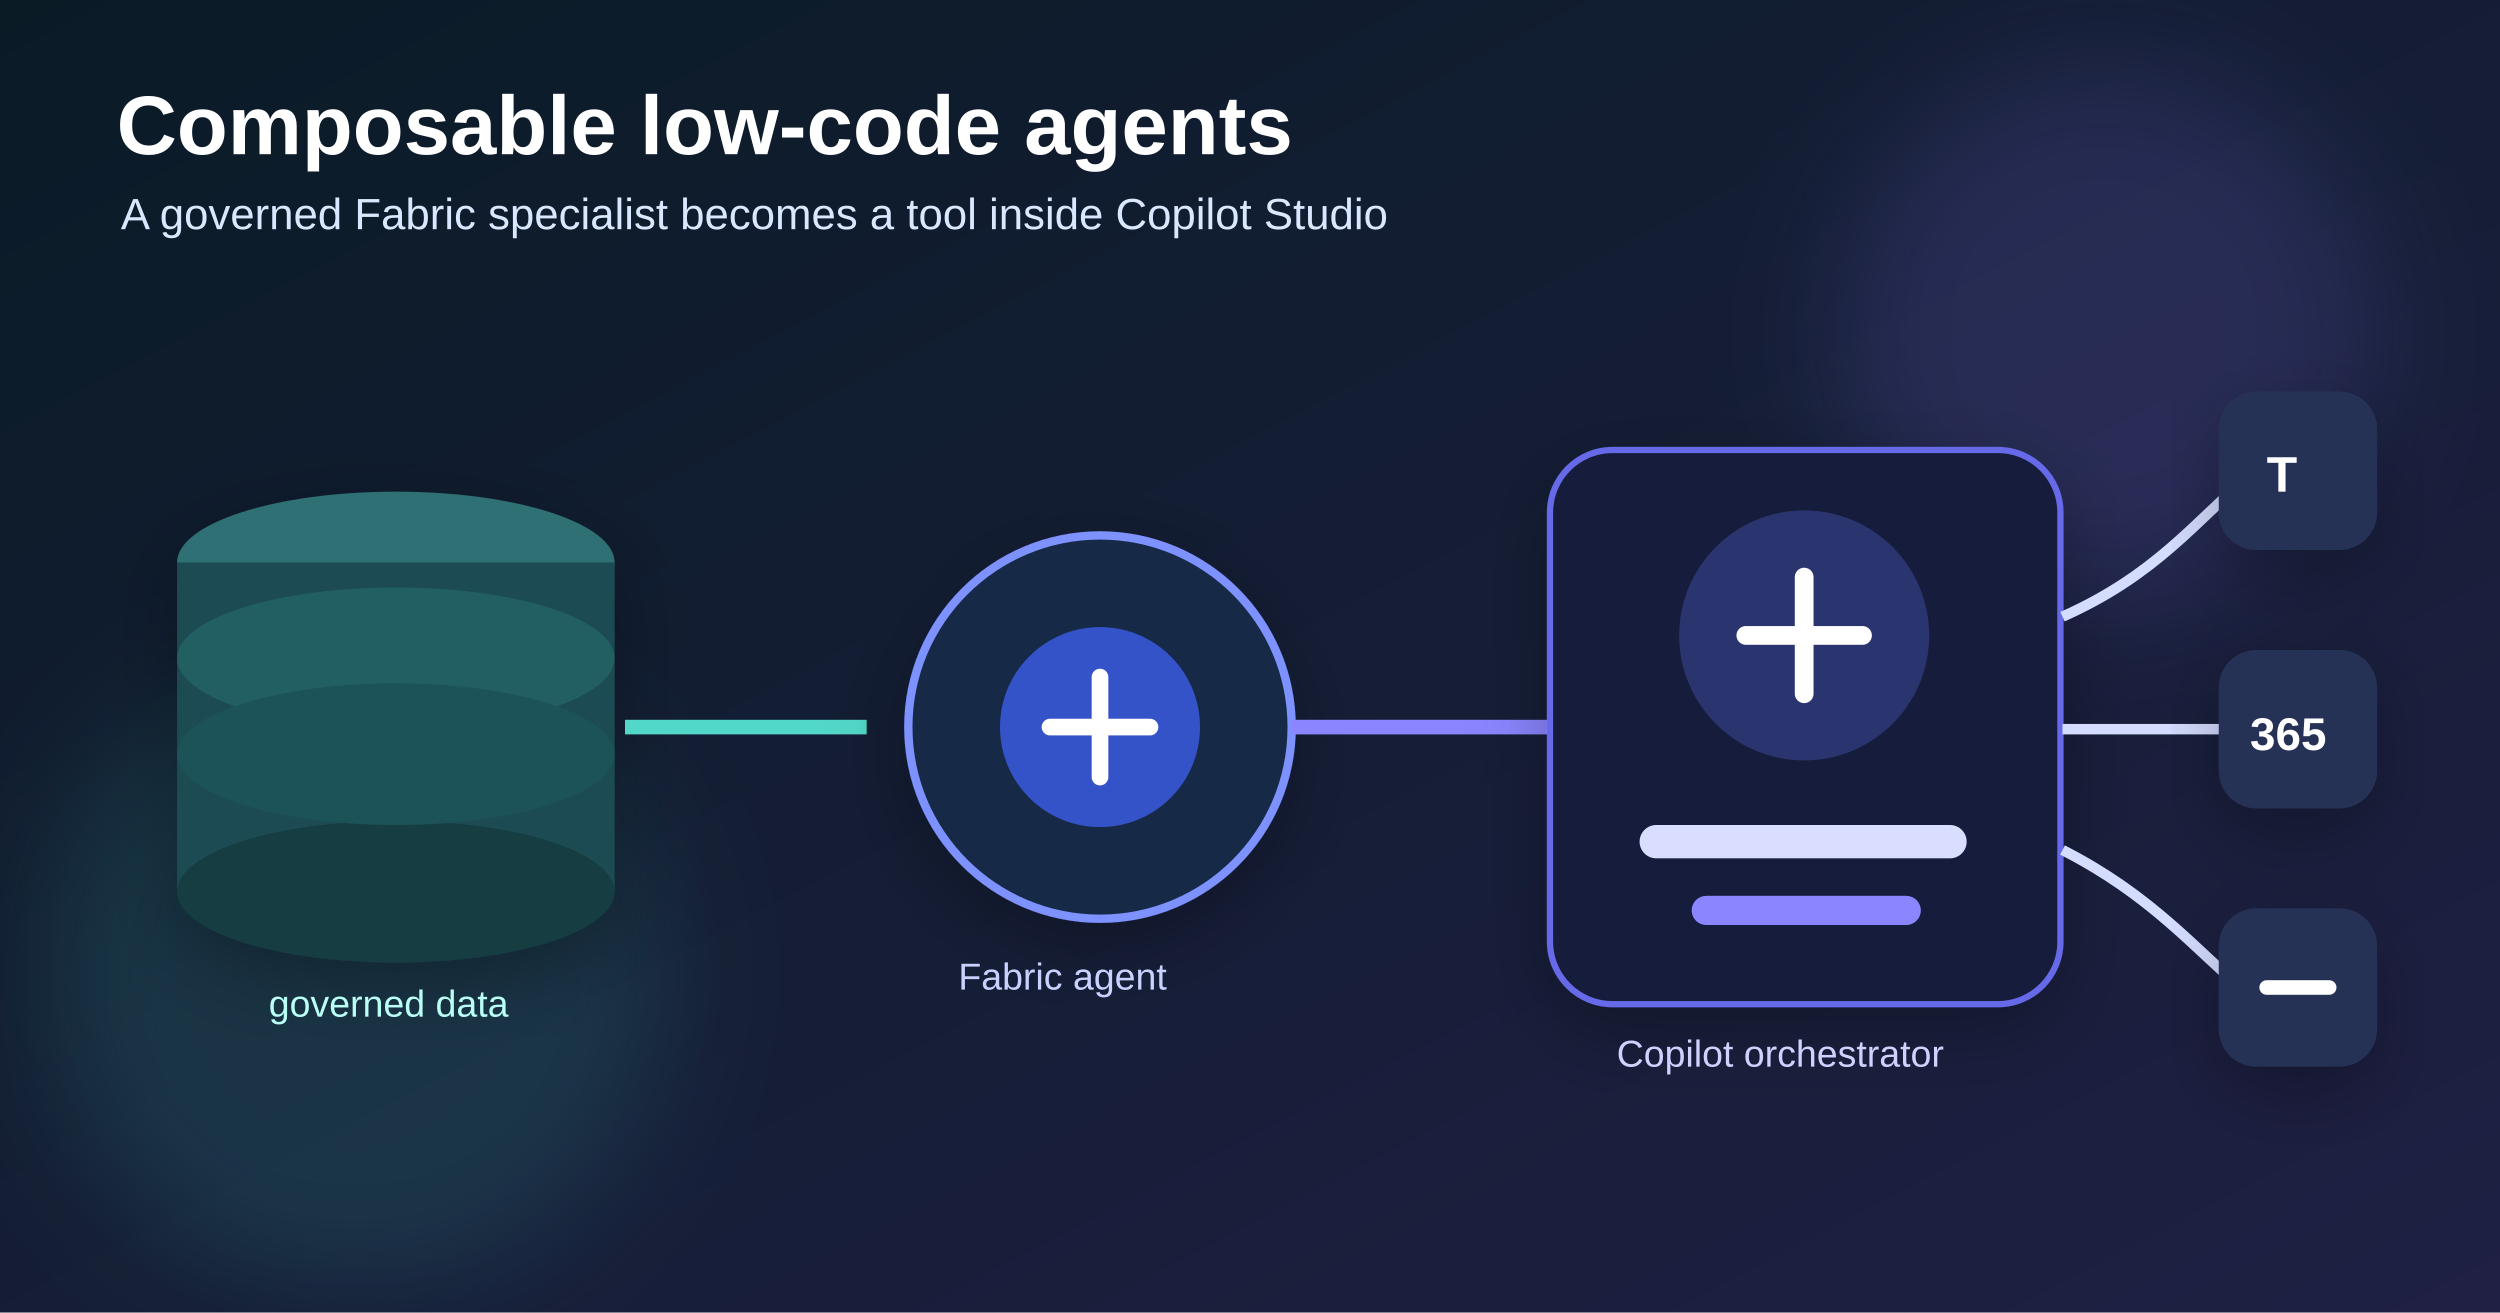
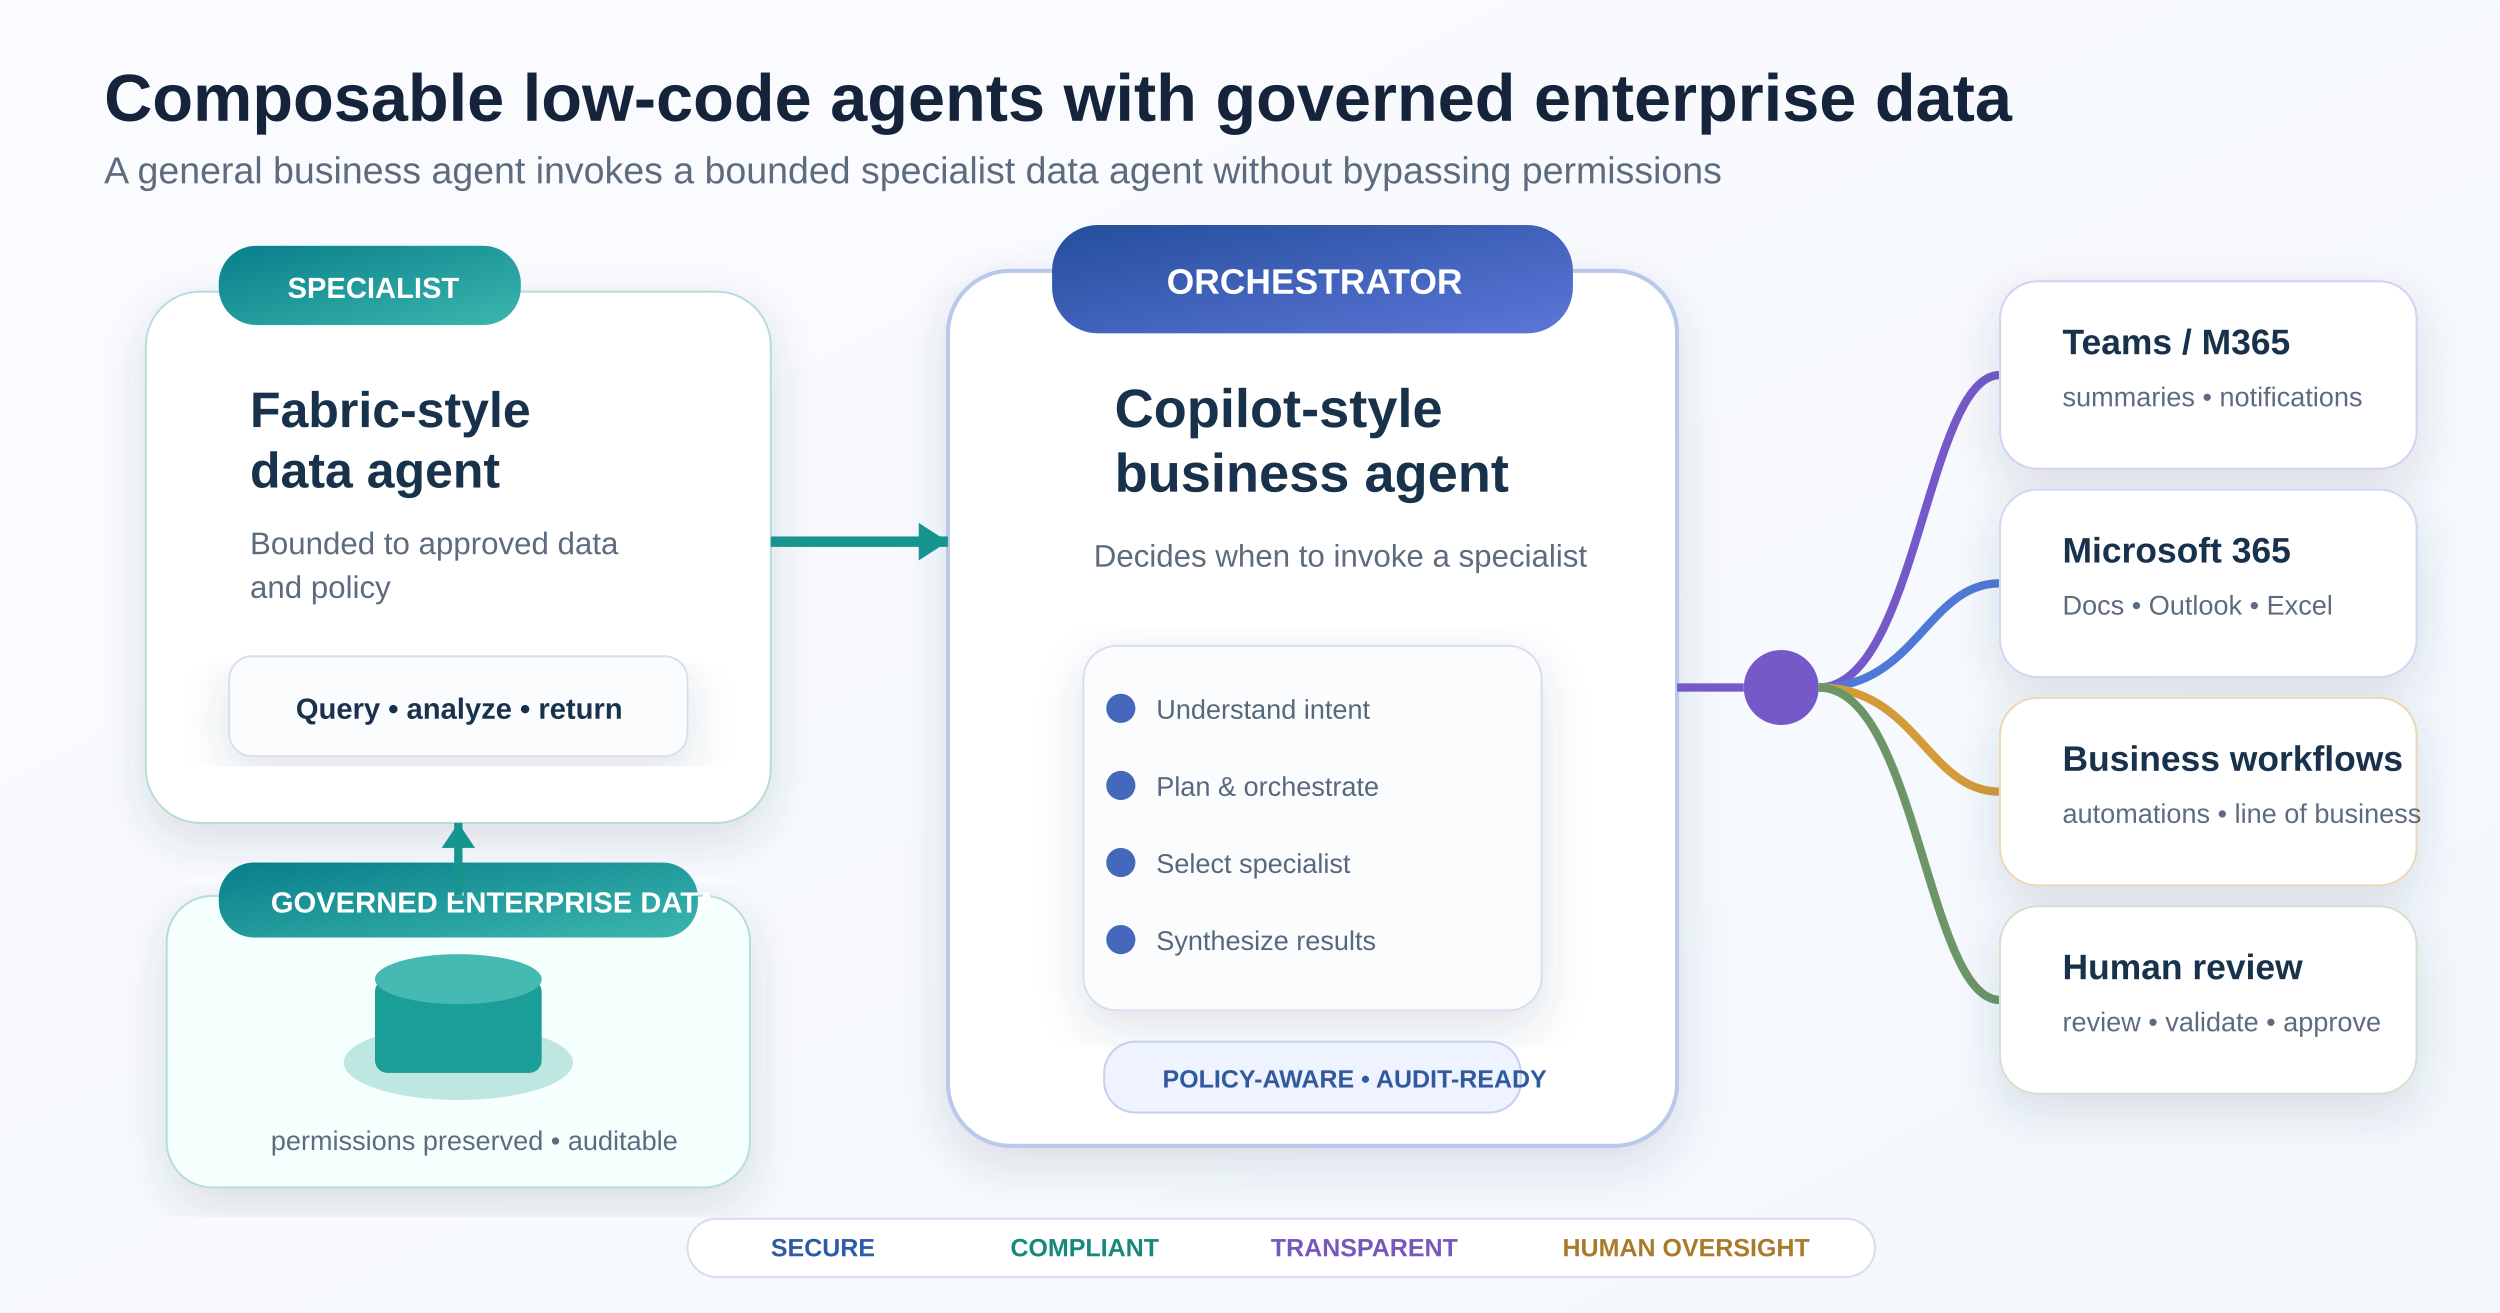
<svg xmlns="http://www.w3.org/2000/svg" width="1200" height="630" viewBox="0 0 1200 630">
  <defs>
    <linearGradient id="bg" x1="0" y1="0" x2="1" y2="1">
-       <stop offset="0" stop-color="#0a1b26" />
-       <stop offset="1" stop-color="#1f2044" />
+       <stop stop-color="#fbfcff" />
+       <stop offset="1" stop-color="#f3f7fc" />
    </linearGradient>
-     <filter id="shadow" x="-30%" y="-30%" width="160%" height="160%">
-       <feDropShadow dx="0" dy="12" stdDeviation="18" flood-color="#000" flood-opacity=".28" />
+     <linearGradient id="blue" x1="0" y1="0" x2="1" y2="1">
+       <stop stop-color="#244e9b" />
+       <stop offset="1" stop-color="#5d76d9" />
+     </linearGradient>
+     <linearGradient id="teal" x1="0" y1="0" x2="1" y2="1">
+       <stop stop-color="#087e8a" />
+       <stop offset="1" stop-color="#3bb7ae" />
+     </linearGradient>
+     <filter id="s">
+       <feDropShadow dx="0" dy="8" stdDeviation="11" flood-color="#293c58" flood-opacity=".15" />
    </filter>
-     <filter id="soft" x="-40%" y="-40%" width="180%" height="180%">
-       <feGaussianBlur stdDeviation="28" />
-     </filter>
+     <style>text{font-family:Arial,Helvetica,sans-serif}.h{font-weight:700;fill:#15243a}.m{fill:#5d6b7e}.lab{font-weight:700;fill:#18324c}.tiny{font-size:13px;fill:#56687c}</style>
  </defs>
  <rect width="1200" height="630" fill="url(#bg)" />
-   <text x="56" y="74" fill="#fff" font-family="Arial,Helvetica,sans-serif" font-size="40" font-weight="700">Composable low-code agents</text>
-   <text x="58" y="110" fill="#d9e7ff" font-family="Arial,Helvetica,sans-serif" font-size="21">A governed Fabric specialist becomes a tool inside Copilot Studio</text>
-   <circle cx="170" cy="468" r="150" fill="#43d3c4" opacity=".13" filter="url(#soft)" />
-   <circle cx="1010" cy="160" r="130" fill="#8a78ff" opacity=".15" filter="url(#soft)" />
-   <g filter="url(#shadow)">
-     <ellipse cx="190" cy="270" rx="105" ry="34" fill="#2e6f73" />
-     <rect x="85" y="270" width="210" height="158" fill="#1c4c53" />
-     <ellipse cx="190" cy="428" rx="105" ry="34" fill="#153d43" />
-     <ellipse cx="190" cy="316" rx="105" ry="34" fill="#235e64" />
-     <ellipse cx="190" cy="362" rx="105" ry="34" fill="#1d5258" />
+   <text x="50" y="58" font-size="32" class="h">Composable low-code agents with governed enterprise data</text>
+   <text x="50" y="88" font-size="18" class="m">A general business agent invokes a bounded specialist data agent without bypassing permissions</text>
+   <rect x="70" y="140" width="300" height="255" rx="26" fill="#fff" stroke="#b8ddd9" filter="url(#s)" />
+   <rect x="105" y="118" width="145" height="38" rx="18" fill="url(#teal)" />
+   <text x="138" y="143" font-size="14" fill="#fff" font-weight="700">SPECIALIST</text>
+   <text x="120" y="205" font-size="24" class="lab">Fabric-style</text>
+   <text x="120" y="234" font-size="24" class="lab">data agent</text>
+   <text x="120" y="266" font-size="15" class="m">Bounded to approved data</text>
+   <text x="120" y="287" font-size="15" class="m">and policy</text>
+   <g filter="url(#s)">
+     <rect x="110" y="315" width="220" height="48" rx="11" fill="#fbfcfe" stroke="#d6e2eb" />
  </g>
-   <text x="129" y="488" fill="#b9fff6" font-family="Arial" font-size="18">governed data</text>
-   <path d="M300 349 C365 349 387 349 416 349" stroke="#52d8c8" stroke-width="7" fill="none" />
-   <g filter="url(#shadow)">
-     <circle cx="528" cy="349" r="92" fill="#152a46" stroke="#7d91ff" stroke-width="4" />
-     <circle cx="528" cy="349" r="48" fill="#3652c9" />
-     <path d="M504 349h48M528 325v48" stroke="white" stroke-width="8" stroke-linecap="round" />
+   <text x="142" y="345" font-size="14" class="lab">Query • analyze • return</text>
+   <rect x="80" y="430" width="280" height="140" rx="22" fill="#f5fffd" stroke="#b8ddd9" filter="url(#s)" />
+   <rect x="105" y="414" width="230" height="36" rx="17" fill="url(#teal)" />
+   <text x="130" y="438" font-size="14" fill="#fff" font-weight="700">GOVERNED ENTERPRISE DATA</text>
+   <ellipse cx="220" cy="510" rx="55" ry="18" fill="#bfe7e2" />
+   <rect x="180" y="470" width="80" height="45" rx="6" fill="#1b9e98" />
+   <ellipse cx="220" cy="470" rx="40" ry="12" fill="#45b9b2" />
+   <text x="130" y="552" font-size="13" class="m">permissions preserved • auditable</text>
+   <path d="M220 430V395" stroke="#15958e" stroke-width="4" />
+   <polygon points="220,395 212,407 228,407" fill="#15958e" />
+   <rect x="455" y="130" width="350" height="420" rx="30" fill="#fff" stroke="#bac9eb" stroke-width="2" filter="url(#s)" />
+   <rect x="505" y="108" width="250" height="52" rx="22" fill="url(#blue)" />
+   <text x="560" y="141" font-size="17" fill="#fff" font-weight="700">ORCHESTRATOR</text>
+   <text x="535" y="205" font-size="26" class="lab">Copilot-style</text>
+   <text x="535" y="236" font-size="26" class="lab">business agent</text>
+   <text x="525" y="272" font-size="15" class="m">Decides when to invoke a specialist</text>
+   <g filter="url(#s)">
+     <rect x="520" y="310" width="220" height="175" rx="16" fill="#fbfcfe" stroke="#d7dfed" />
  </g>
-   <text x="460" y="475" fill="#c9d1ff" font-family="Arial" font-size="18">Fabric agent</text>
-   <path d="M620 349 C680 349 706 349 744 349" stroke="#8b86ff" stroke-width="7" fill="none" />
-   <g filter="url(#shadow)">
-     <rect x="744" y="216" width="245" height="266" rx="30" fill="#171d3a" stroke="#666be9" stroke-width="3" />
-     <circle cx="866" cy="305" r="60" fill="#2b3470" />
-     <path d="M838 305h56M866 277v56" stroke="#fff" stroke-width="9" stroke-linecap="round" />
-     <rect x="787" y="396" width="157" height="16" rx="8" fill="#d9ddff" />
-     <rect x="812" y="430" width="110" height="14" rx="7" fill="#8b86ff" />
+   <g class="tiny">
+     <text x="555" y="345">Understand intent</text>
+     <text x="555" y="382">Plan &amp; orchestrate</text>
+     <text x="555" y="419">Select specialist</text>
+     <text x="555" y="456">Synthesize results</text>
  </g>
-   <text x="776" y="512" fill="#cfd2ff" font-family="Arial" font-size="18">Copilot orchestrator</text>
-   <path d="M990 296C1035 276 1054 250 1080 228M990 350C1038 350 1060 350 1090 350M990 408C1033 430 1053 455 1080 478" fill="none" stroke="#d4dcff" stroke-width="5" />
-   <g filter="url(#shadow)">
-     <rect x="1065" y="188" width="76" height="76" rx="18" fill="#273055" />
-     <text x="1088" y="236" fill="#fff" font-family="Arial" font-size="24" font-weight="700">T</text>
-     <rect x="1065" y="312" width="76" height="76" rx="18" fill="#273055" />
-     <text x="1080" y="360" fill="#fff" font-family="Arial" font-size="22" font-weight="700">365</text>
-     <rect x="1065" y="436" width="76" height="76" rx="18" fill="#273055" />
-     <path d="M1088 474h30" stroke="#fff" stroke-width="7" stroke-linecap="round" />
+   <g fill="#4568bd">
+     <circle cx="538" cy="340" r="7" />
+     <circle cx="538" cy="377" r="7" />
+     <circle cx="538" cy="414" r="7" />
+     <circle cx="538" cy="451" r="7" />
  </g>
+   <rect x="530" y="500" width="200" height="34" rx="15" fill="#eef3ff" stroke="#c5d2ed" />
+   <text x="558" y="522" font-size="12" fill="#31599e" font-weight="700">POLICY-AWARE • AUDIT-READY</text>
+   <path d="M370 260H455" stroke="#15958e" stroke-width="5" />
+   <polygon points="455,260 441,251 441,269" fill="#15958e" />
+   <circle cx="855" cy="330" r="18" fill="#7659c8" />
+   <path d="M805 330H837" stroke="#7659c8" stroke-width="4" />
+   <g stroke-width="4" fill="none">
+     <path d="M873 330C920 330 925 180 960 180" stroke="#7559c8" />
+     <path d="M873 330C920 330 925 280 960 280" stroke="#4f79d7" />
+     <path d="M873 330C920 330 925 380 960 380" stroke="#d49b3a" />
+     <path d="M873 330C920 330 925 480 960 480" stroke="#6c9668" />
+   </g>
+   <g filter="url(#s)">
+     <rect x="960" y="135" width="200" height="90" rx="18" fill="#fff" stroke="#d8d0ef" />
+     <rect x="960" y="235" width="200" height="90" rx="18" fill="#fff" stroke="#ced9ef" />
+     <rect x="960" y="335" width="200" height="90" rx="18" fill="#fff" stroke="#ead8b8" />
+     <rect x="960" y="435" width="200" height="90" rx="18" fill="#fff" stroke="#d2e0ce" />
+   </g>
+   <text x="990" y="170" font-size="17" class="lab">Teams / M365</text>
+   <text x="990" y="195" font-size="13" class="m">summaries • notifications</text>
+   <text x="990" y="270" font-size="17" class="lab">Microsoft 365</text>
+   <text x="990" y="295" font-size="13" class="m">Docs • Outlook • Excel</text>
+   <text x="990" y="370" font-size="17" class="lab">Business workflows</text>
+   <text x="990" y="395" font-size="13" class="m">automations • line of business</text>
+   <text x="990" y="470" font-size="17" class="lab">Human review</text>
+   <text x="990" y="495" font-size="13" class="m">review • validate • approve</text>
+   <rect x="330" y="585" width="570" height="28" rx="14" fill="#fff" stroke="#d7dfeb" />
+   <text x="370" y="603" font-size="12" fill="#2e5ca4" font-weight="700">SECURE</text>
+   <text x="485" y="603" font-size="12" fill="#16887c" font-weight="700">COMPLIANT</text>
+   <text x="610" y="603" font-size="12" fill="#7458bb" font-weight="700">TRANSPARENT</text>
+   <text x="750" y="603" font-size="12" fill="#aa7a2b" font-weight="700">HUMAN OVERSIGHT</text>
</svg>
